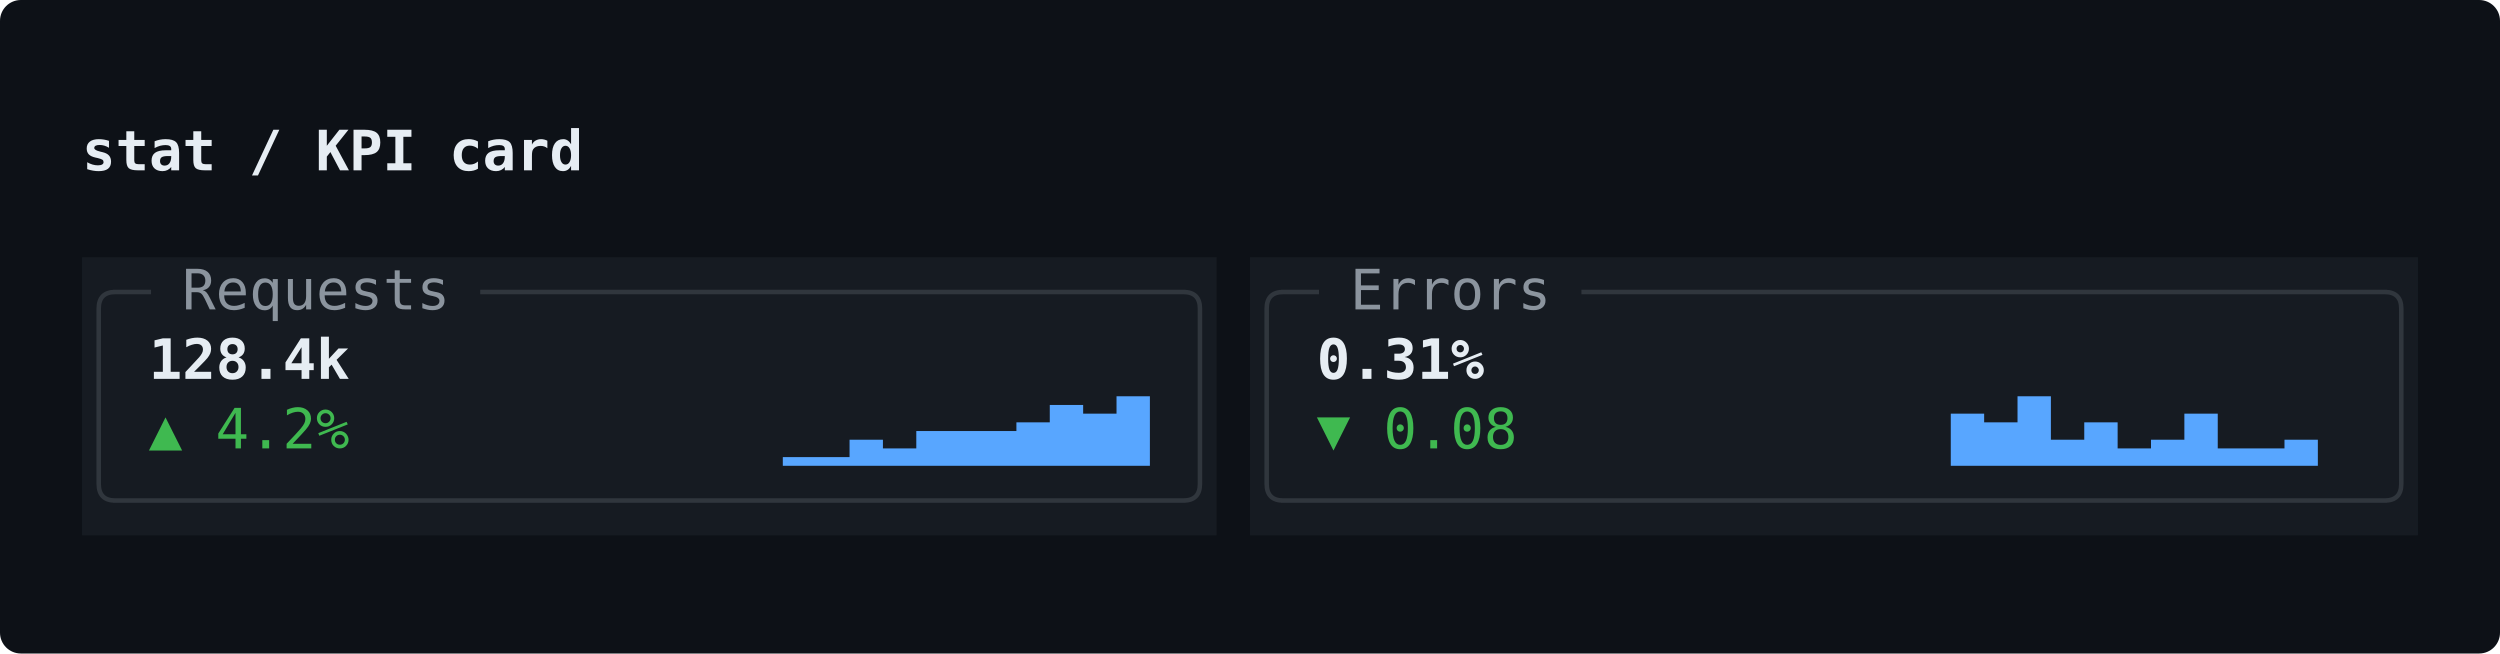
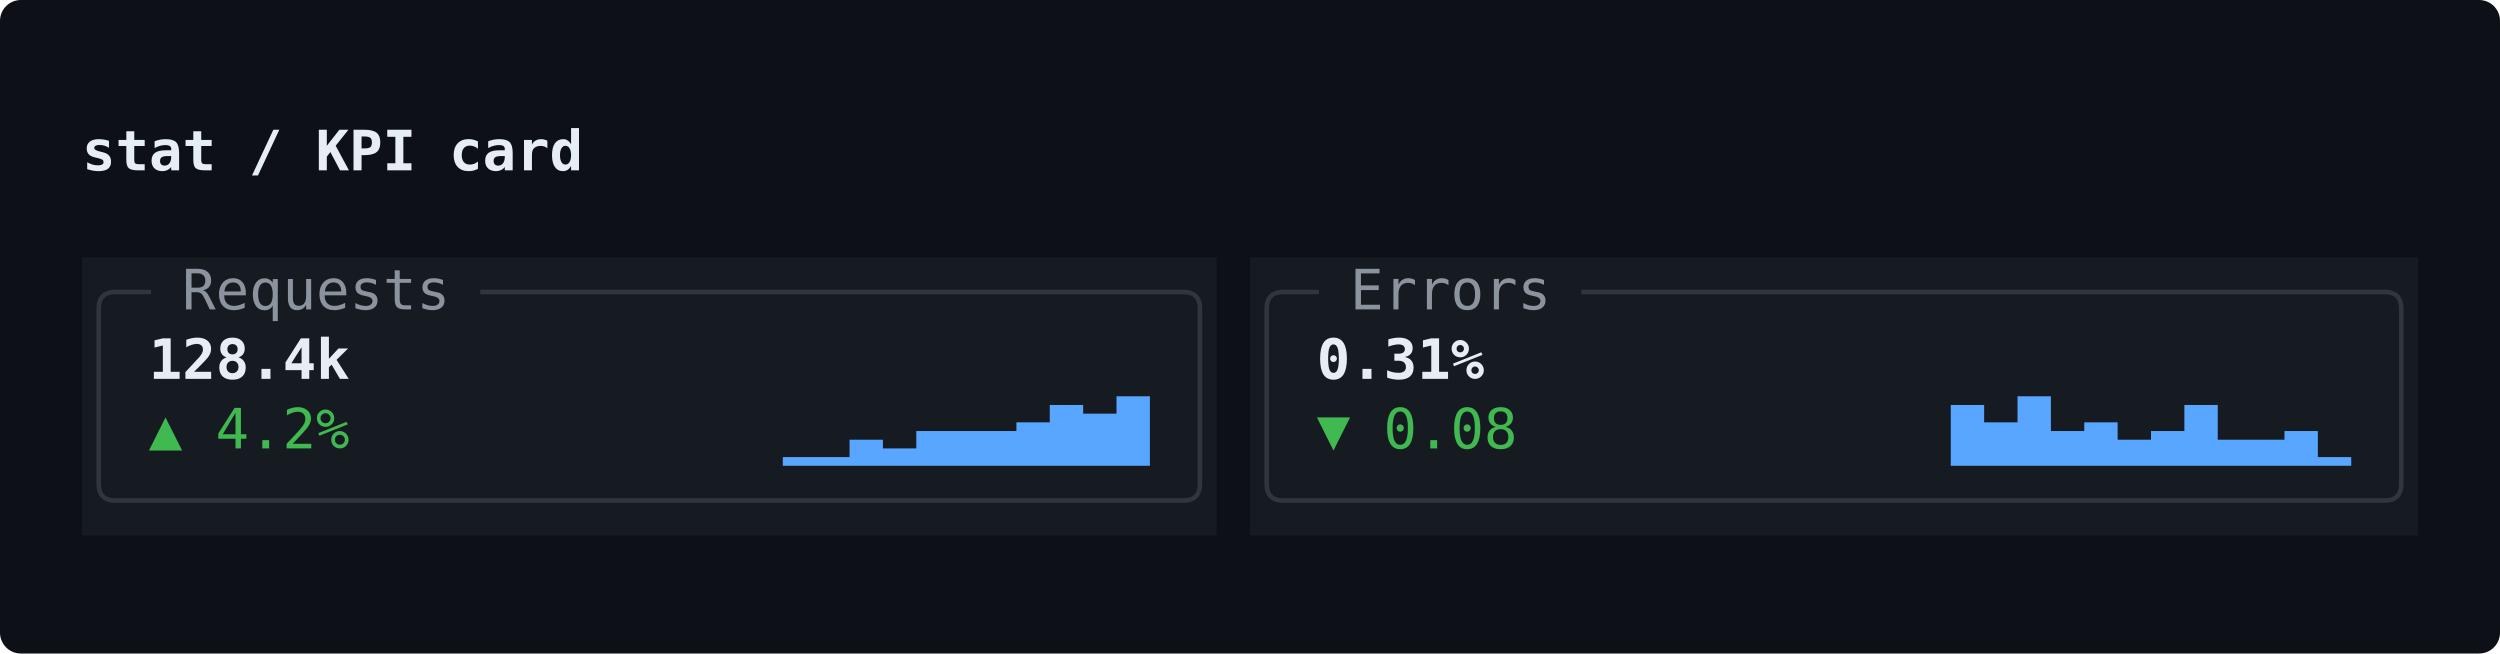
<svg xmlns="http://www.w3.org/2000/svg" width="719.2" height="188" viewBox="0 0 719.2 188" role="img" aria-label="two KPI cards, each with a value, a change marked up or down, and a sparkline">
  <rect width="719.2" height="188" rx="6" fill="#0d1117" />
  <path fill="#161b22" d="M23.6 74h326.4v20h-326.4zM359.6 74h336v20h-336zM23.6 94h326.4v20h-326.4zM359.6 94h336v20h-336zM23.6 114h326.4v20h-326.4zM359.6 114h336v20h-336zM23.6 134h326.4v20h-326.4zM359.6 134h336v20h-336z" />
-   <path fill="#58a6ff" d="M225.2 131.5h9.6v2.5h-9.6zM234.8 131.5h9.6v2.5h-9.6zM244.4 126.5h9.6v7.5h-9.6zM254 129h9.6v5h-9.6zM263.6 124h9.6v10h-9.6zM273.2 124h9.6v10h-9.6zM282.8 124h9.6v10h-9.6zM292.4 121.5h9.6v12.5h-9.6zM302 116.5h9.6v17.5h-9.6zM311.6 119h9.6v15h-9.6zM321.2 114h9.6v20h-9.6zM561.2 119h9.6v15h-9.6zM570.8 121.5h9.6v12.5h-9.6zM580.4 114h9.6v20h-9.6zM590 126.5h9.6v7.5h-9.6zM599.6 121.5h9.6v12.5h-9.6zM609.2 129h9.6v5h-9.6zM618.8 126.5h9.6v7.5h-9.6zM628.4 119h9.6v15h-9.6zM638 129h9.6v5h-9.6zM647.6 129h9.6v5h-9.6zM657.2 126.5h9.6v7.5h-9.6z" />
+   <path fill="#58a6ff" d="M225.2 131.5h9.6v2.5h-9.6zM234.8 131.5h9.6v2.5h-9.6zM244.4 126.5h9.6v7.5h-9.6zM254 129h9.6v5h-9.6zM263.6 124h9.6v10h-9.6zM273.2 124h9.6v10h-9.6zM282.8 124h9.6v10h-9.6zM292.4 121.5h9.6v12.5h-9.6zM302 116.5h9.6v17.5h-9.6zM311.6 119h9.6v15h-9.6zM321.2 114h9.6v20h-9.6zM561.2 116.5h9.6v17.5h-9.6zM570.8 121.5h9.6v12.5h-9.6zM580.4 114h9.6v20h-9.6zM590 124h9.6v10h-9.6zM599.6 121.5h9.6v12.5h-9.6zM609.2 126.5h9.6v7.5h-9.6zM618.8 124h9.6v10h-9.6zM628.4 116.5h9.6v17.5h-9.6zM638 126.5h9.6v7.5h-9.6zM647.6 126.5h9.6v7.5h-9.6zM657.2 124h9.6v10h-9.6zM666.8 131.5h9.6v2.5h-9.6z" />
  <g fill="none" stroke-linecap="square" stroke-linejoin="miter">
    <path stroke="#30363d" stroke-width="1.3" d="M33.2 84H33.2Q28.4 84 28.4 88.8V94M33.2 84H42.8M138.8 84H148.4M148.4 84H158M158 84H167.6M167.6 84H177.2M177.2 84H186.8M186.8 84H196.4M196.4 84H206M206 84H215.6M215.6 84H225.2M225.2 84H234.8M234.8 84H244.4M244.4 84H254M254 84H263.6M263.6 84H273.2M273.2 84H282.8M282.8 84H292.4M292.4 84H302M302 84H311.6M311.6 84H321.2M321.2 84H330.8M330.8 84H340.4M340.4 84H340.4Q345.2 84 345.2 88.8V94M369.2 84H369.2Q364.4 84 364.4 88.8V94M369.2 84H378.8M455.6 84H465.2M465.2 84H474.8M474.8 84H484.4M484.4 84H494M494 84H503.6M503.6 84H513.2M513.2 84H522.8M522.8 84H532.4M532.4 84H542M542 84H551.6M551.6 84H561.2M561.2 84H570.8M570.8 84H580.4M580.4 84H590M590 84H599.6M599.6 84H609.2M609.2 84H618.8M618.8 84H628.4M628.4 84H638M638 84H647.6M647.6 84H657.2M657.2 84H666.8M666.8 84H676.4M676.4 84H686M686 84H686Q690.8 84 690.8 88.8V94M28.4 94V114M345.2 94V114M364.4 94V114M690.8 94V114M28.4 114V134M345.2 114V134M364.4 114V134M690.8 114V134M33.2 144H33.2Q28.4 144 28.4 139.2V134M33.2 144H42.8M42.8 144H52.4M52.4 144H62M62 144H71.6M71.6 144H81.2M81.2 144H90.8M90.8 144H100.4M100.4 144H110M110 144H119.6M119.6 144H129.2M129.2 144H138.8M138.8 144H148.4M148.4 144H158M158 144H167.6M167.6 144H177.2M177.2 144H186.8M186.8 144H196.4M196.4 144H206M206 144H215.6M215.6 144H225.2M225.2 144H234.8M234.8 144H244.4M244.4 144H254M254 144H263.6M263.6 144H273.2M273.2 144H282.8M282.8 144H292.4M292.4 144H302M302 144H311.6M311.6 144H321.2M321.2 144H330.8M330.8 144H340.4M340.4 144H340.4Q345.2 144 345.2 139.2V134M369.2 144H369.2Q364.4 144 364.4 139.2V134M369.2 144H378.8M378.8 144H388.4M388.4 144H398M398 144H407.6M407.6 144H417.2M417.2 144H426.8M426.8 144H436.4M436.4 144H446M446 144H455.6M455.6 144H465.2M465.2 144H474.8M474.8 144H484.4M484.4 144H494M494 144H503.6M503.6 144H513.2M513.2 144H522.8M522.8 144H532.4M532.4 144H542M542 144H551.6M551.6 144H561.2M561.2 144H570.8M570.8 144H580.4M580.4 144H590M590 144H599.6M599.6 144H609.2M609.2 144H618.8M618.8 144H628.4M628.4 144H638M638 144H647.6M647.6 144H657.2M657.2 144H666.8M666.8 144H676.4M676.4 144H686M686 144H686Q690.8 144 690.8 139.2V134" />
  </g>
  <g font-family="'JetBrains Mono','SF Mono',SFMono-Regular,Menlo,Consolas,'DejaVu Sans Mono','Noto Sans Mono',monospace" font-size="16" xml:space="preserve">
    <text x="23.6" y="49" textLength="38.4" lengthAdjust="spacing" fill="#e6edf3" font-weight="700">stat</text>
    <text x="71.6" y="49" textLength="9.6" lengthAdjust="spacing" fill="#e6edf3" font-weight="700">/</text>
    <text x="90.8" y="49" textLength="28.8" lengthAdjust="spacing" fill="#e6edf3" font-weight="700">KPI</text>
    <text x="129.2" y="49" textLength="38.4" lengthAdjust="spacing" fill="#e6edf3" font-weight="700">card</text>
    <text x="52.4" y="89" textLength="76.8" lengthAdjust="spacing" fill="#8b949e">Requests</text>
    <text x="388.4" y="89" textLength="57.6" lengthAdjust="spacing" fill="#8b949e">Errors</text>
    <text x="42.8" y="109" textLength="57.6" lengthAdjust="spacing" fill="#e6edf3" font-weight="700">128.4k</text>
    <text x="378.8" y="109" textLength="48" lengthAdjust="spacing" fill="#e6edf3" font-weight="700">0.31%</text>
    <text x="42.8" y="129" textLength="9.6" lengthAdjust="spacing" fill="#3fb950">▲</text>
    <text x="62" y="129" textLength="38.4" lengthAdjust="spacing" fill="#3fb950">4.2%</text>
    <text x="378.8" y="129" textLength="9.6" lengthAdjust="spacing" fill="#3fb950">▼</text>
    <text x="398" y="129" textLength="38.4" lengthAdjust="spacing" fill="#3fb950">0.08</text>
  </g>
</svg>
